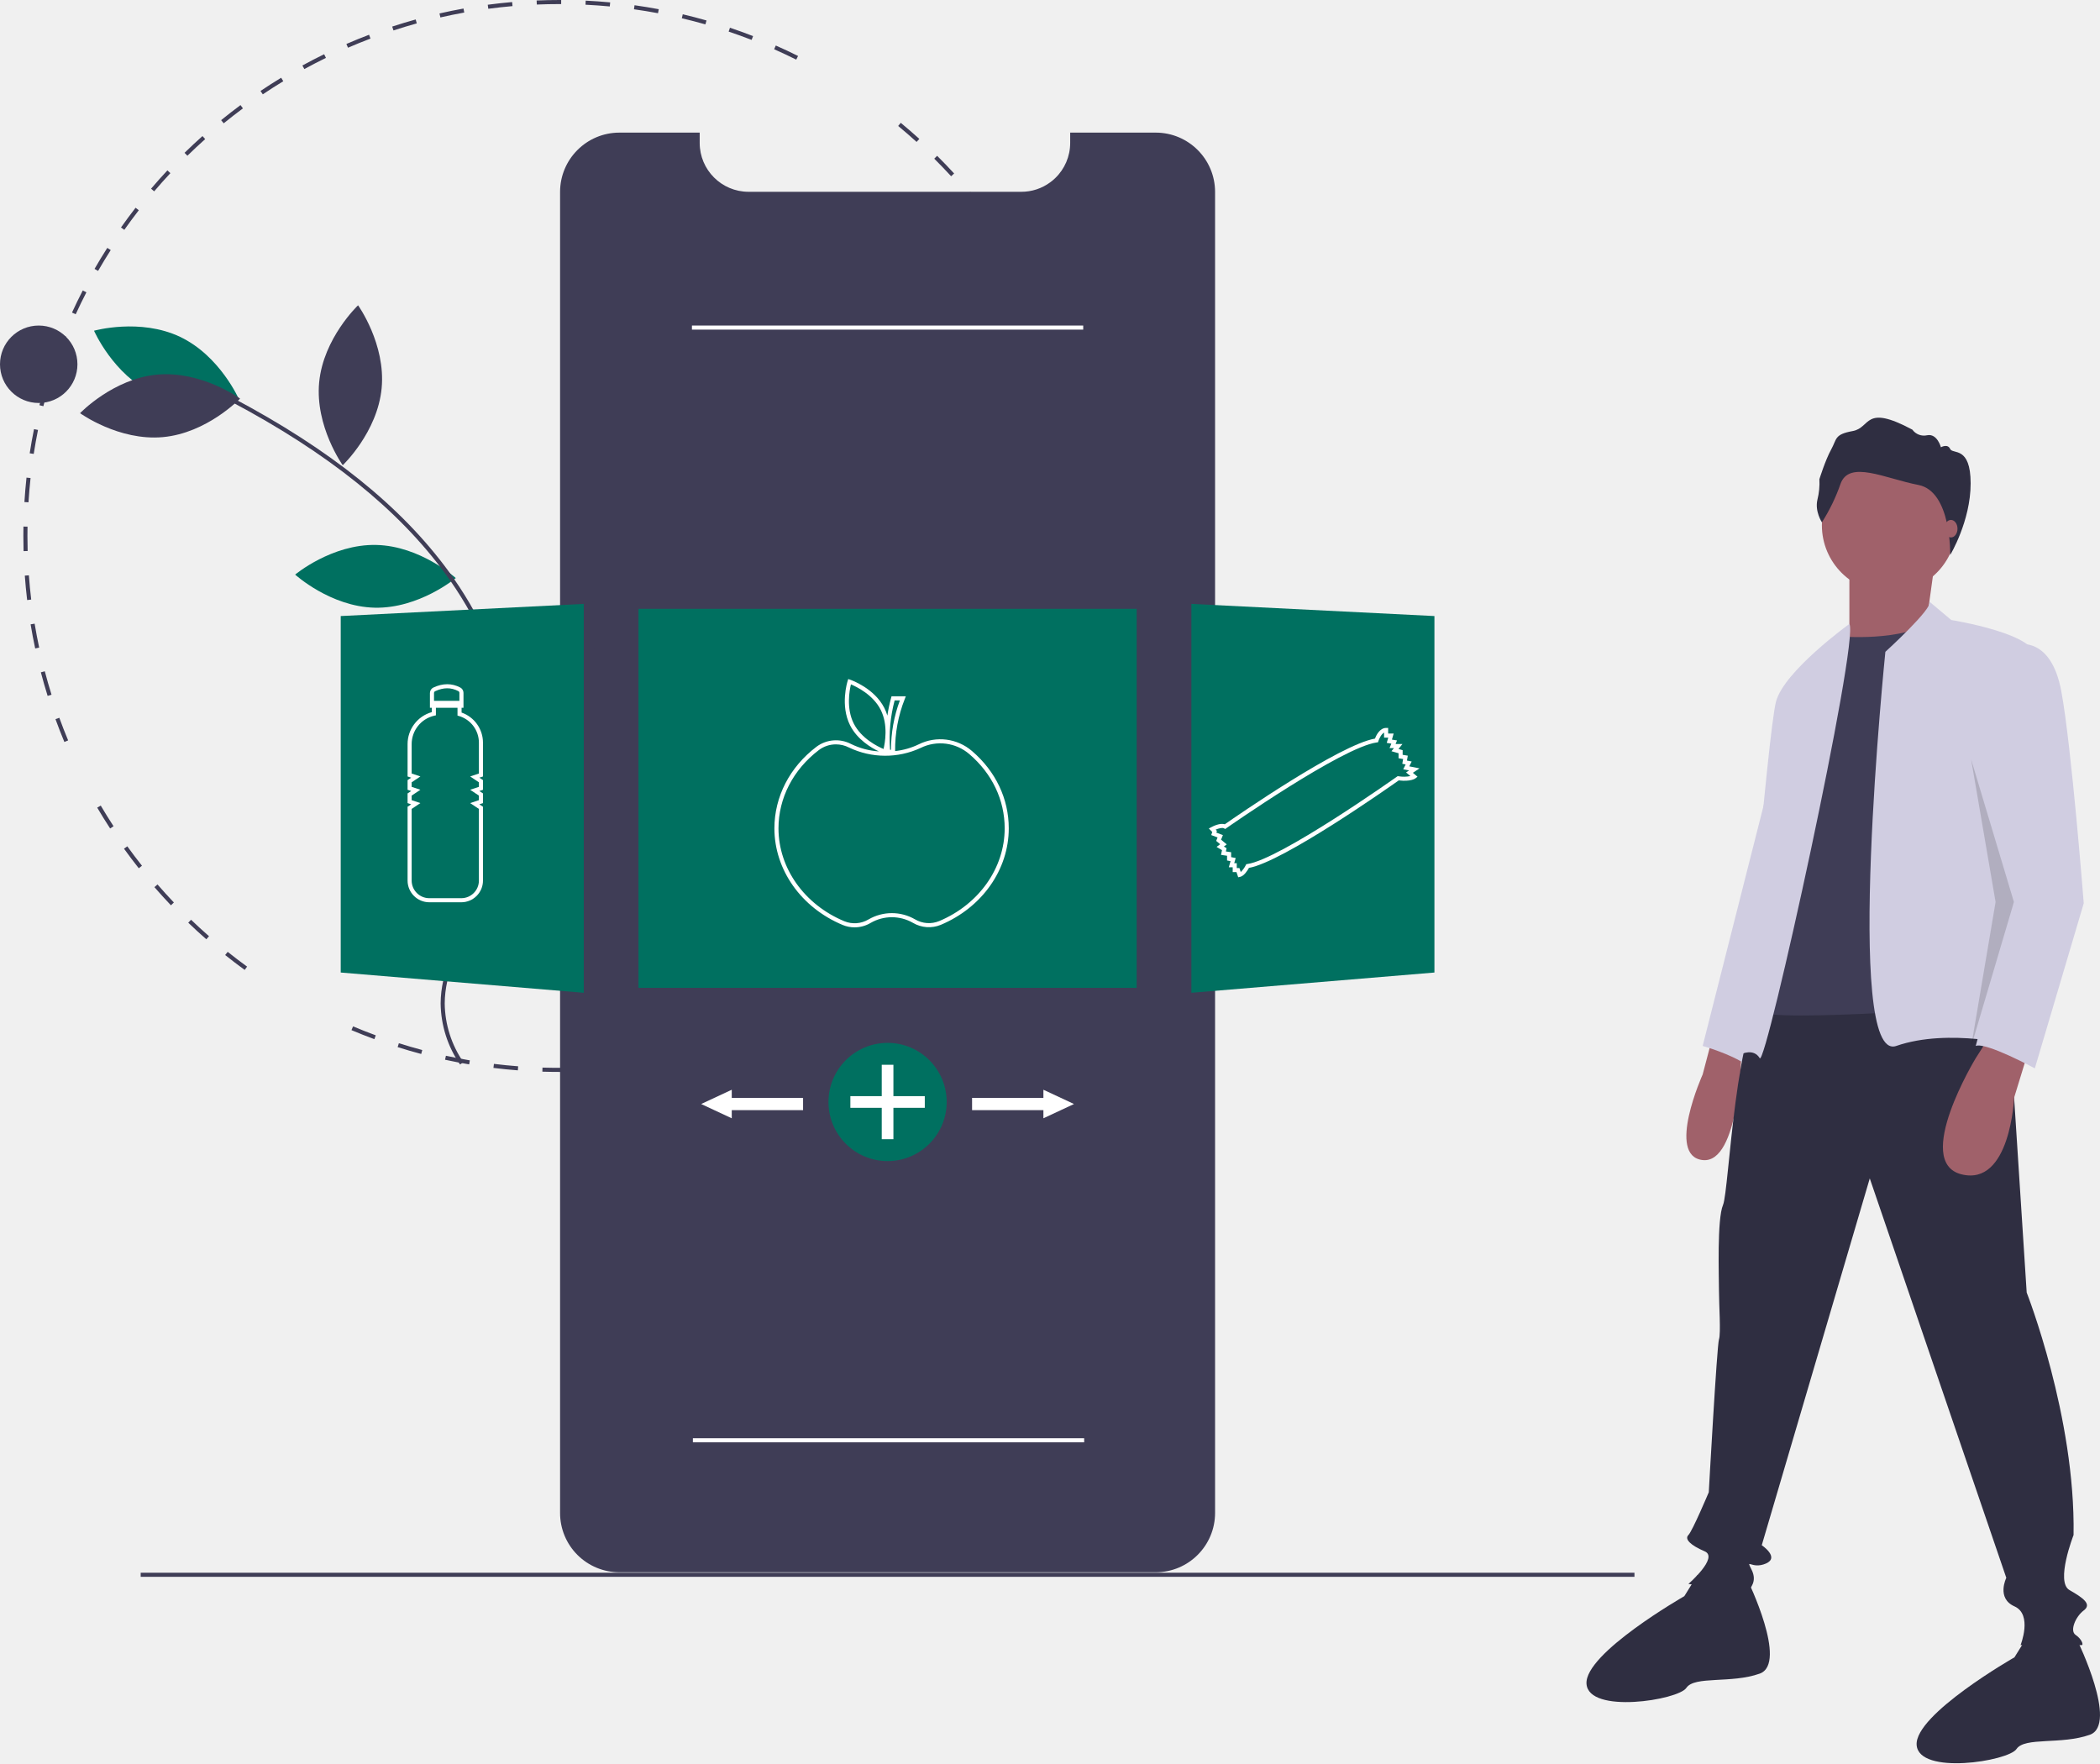
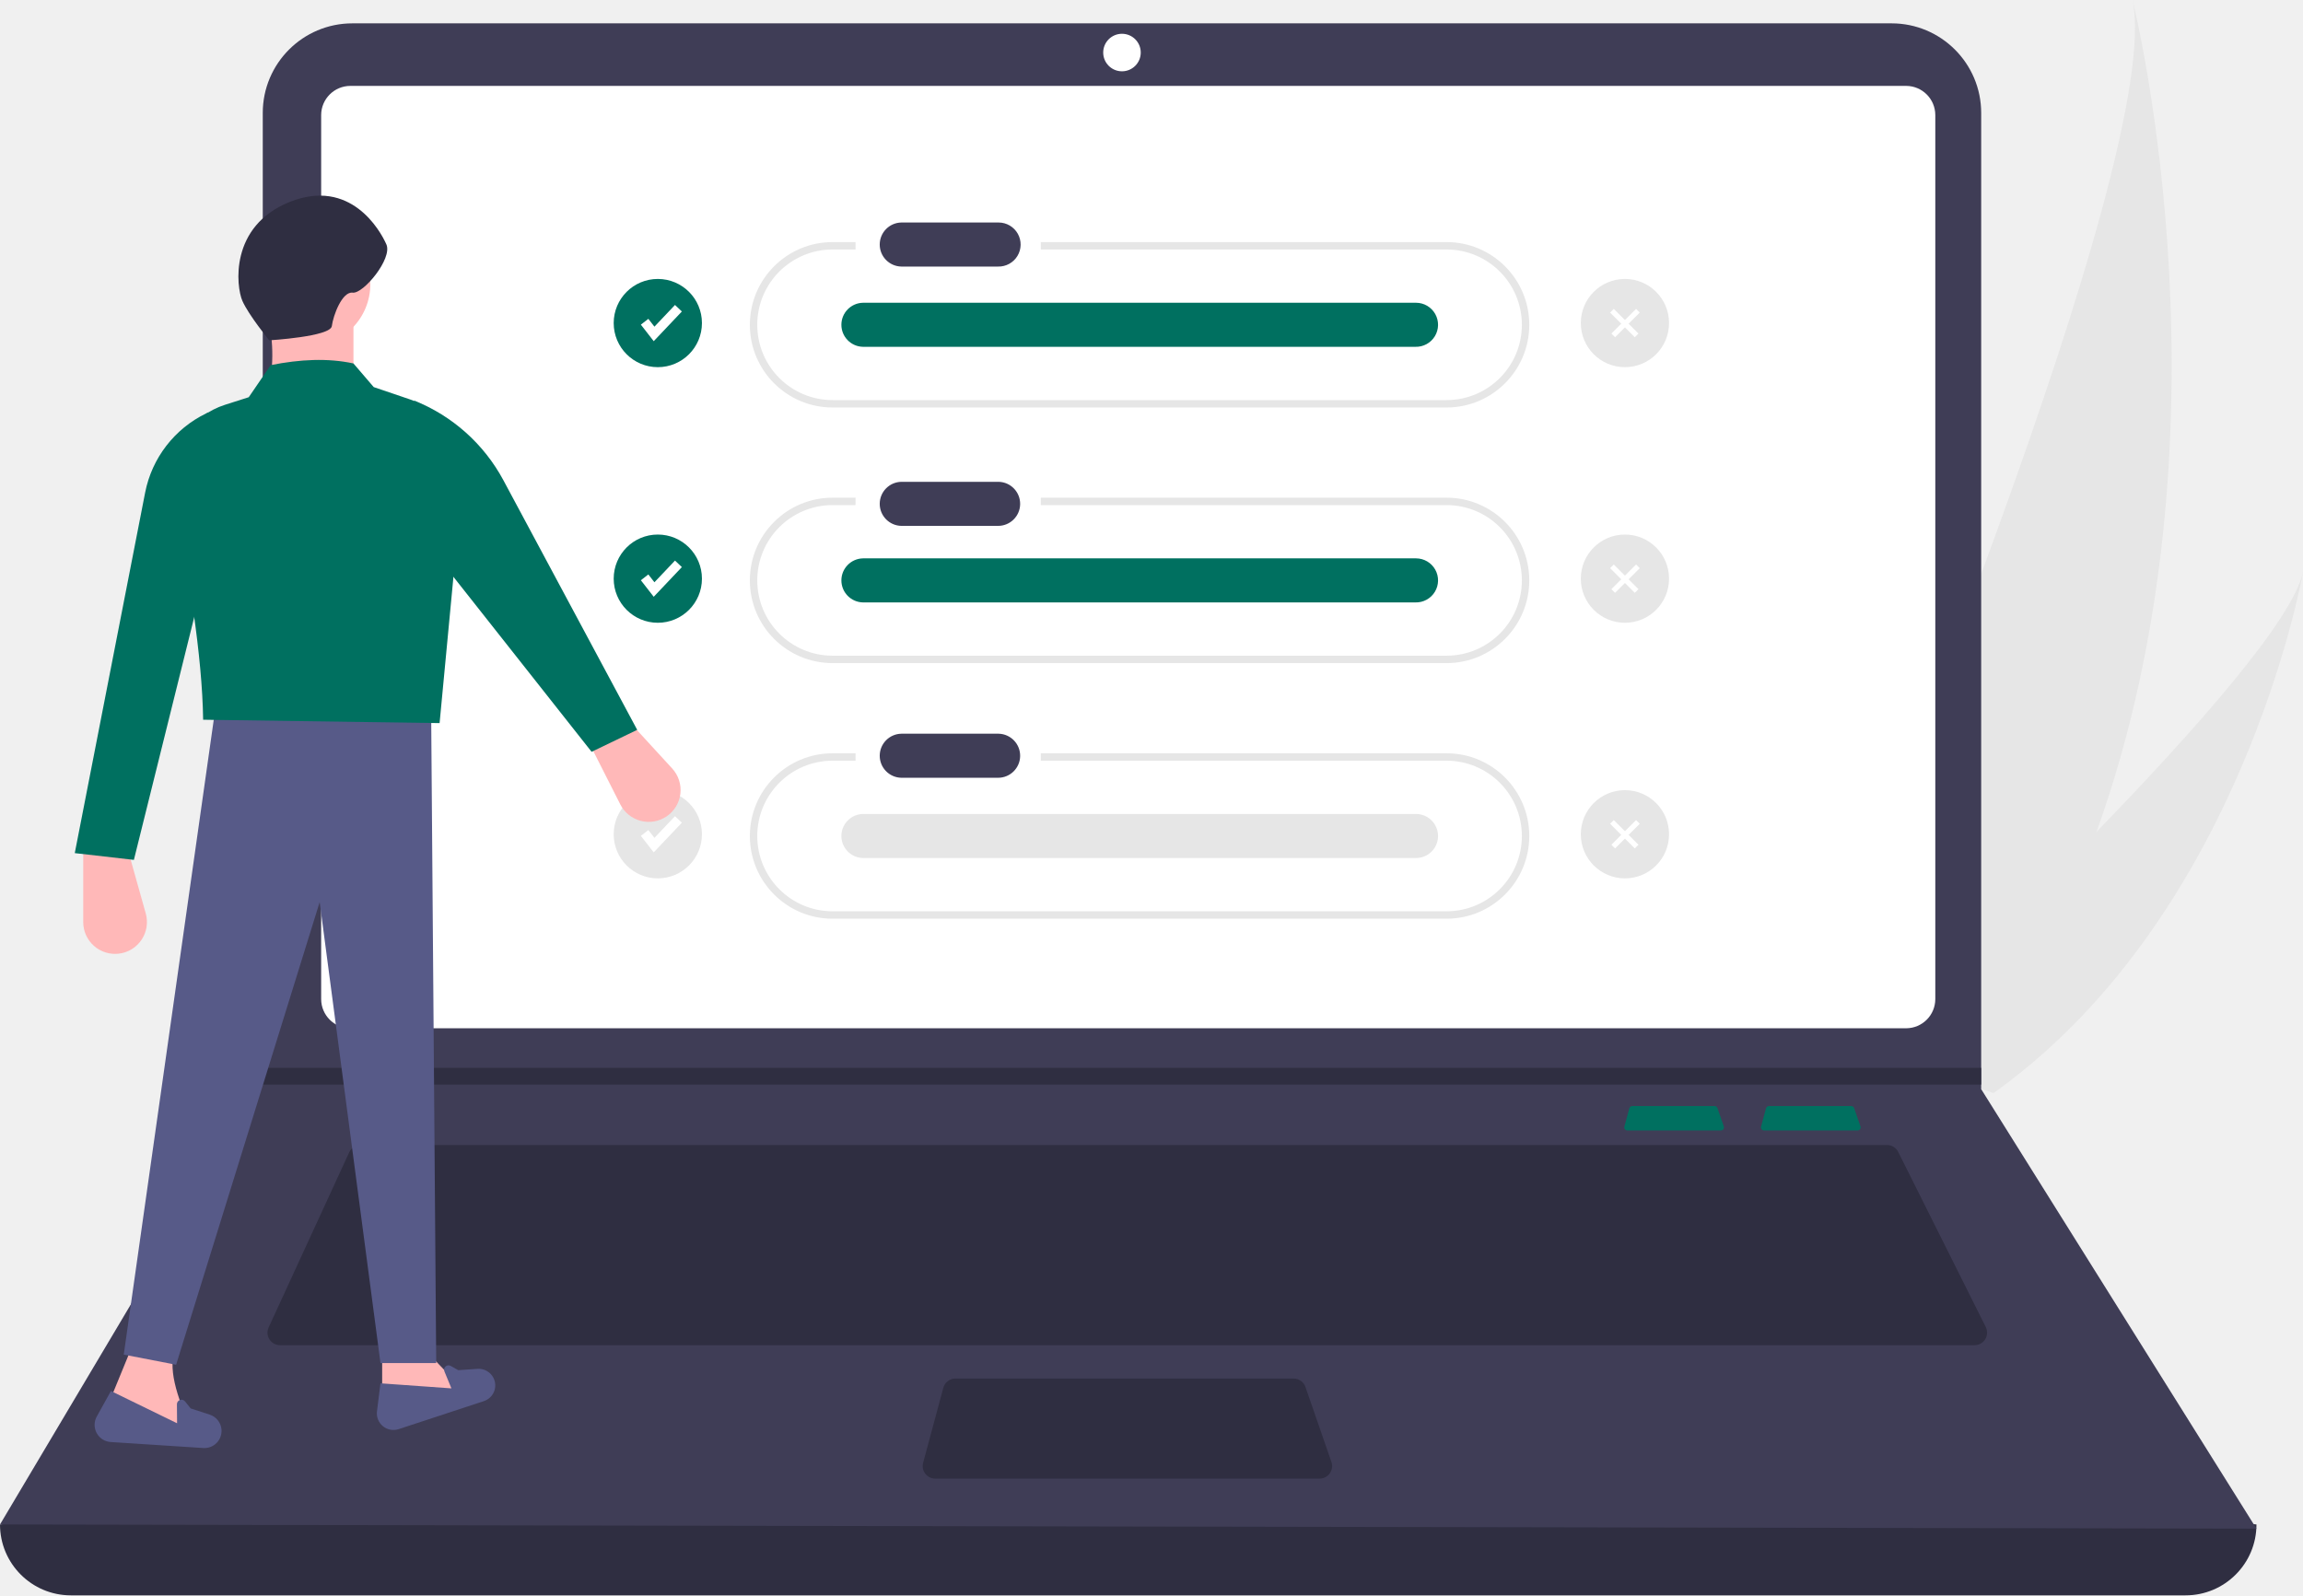
- <svg xmlns="http://www.w3.org/2000/svg" id="ae078c60-54bd-436d-9521-059685d2198b" data-name="Layer 1" width="1030.475" height="865.228" viewBox="0 0 1030.475 865.228">
-   <path d="M359.225,543.386c-2.774,0-5.577-.044-8.328-.13l.062-1.998c3.95.123,7.981.157,11.95.103l.027,2Q361.084,543.385,359.225,543.386Zm15.745-.464-.117-1.996c3.956-.233,7.963-.562,11.909-.975l.209,1.988C382.995,542.357,378.958,542.688,374.971,542.922Zm-36.096-.312c-3.989-.306-8.021-.706-11.982-1.192l.244-1.984c3.932.481,7.932.88,11.891,1.183Zm60.039-2.199-.3-1.977c3.931-.597,7.892-1.289,11.77-2.06l.39,1.961C406.865,539.112,402.875,539.811,398.914,540.411Zm-83.935-.731c-3.941-.668-7.919-1.436-11.823-2.283l.424-1.955c3.875.842,7.822,1.604,11.733,2.266Zm107.548-3.962-.48-1.941c3.858-.954,7.738-2.009,11.532-3.134l.568,1.918C430.324,533.694,426.415,534.757,422.527,535.718ZM291.451,534.571c-3.866-1.028-7.756-2.159-11.562-3.363l.603-1.906c3.778,1.194,7.638,2.316,11.474,3.336Zm154.158-5.701-.656-1.889c3.744-1.302,7.51-2.709,11.194-4.184l.742,1.857C453.178,526.141,449.383,527.559,445.609,528.87Zm-177.146-1.566c-3.754-1.38-7.532-2.869-11.228-4.426l.776-1.844c3.667,1.545,7.416,3.022,11.142,4.393Zm199.475-7.368-.828-1.82c3.596-1.634,7.21-3.378,10.742-5.184l.91,1.781C475.203,516.532,471.561,518.289,467.938,519.936Zm21.398-10.938-.99-1.736c3.448-1.968,6.891-4.036,10.229-6.148l1.068,1.689C496.28,504.931,492.812,507.016,489.337,508.997ZM509.66,496.14l-1.145-1.639c3.247-2.269,6.487-4.645,9.631-7.061l1.219,1.586C516.198,491.461,512.932,493.855,509.66,496.14Zm-304.826-2.816c-3.228-2.345-6.453-4.801-9.585-7.302l1.248-1.562c3.108,2.481,6.309,4.919,9.512,7.245Zm323.903-11.846-1.289-1.529c3.026-2.554,6.038-5.215,8.953-7.91l1.357,1.469C534.822,476.223,531.787,478.904,528.737,481.478Zm-342.728-3.186c-3.006-2.633-5.993-5.371-8.877-8.14l1.385-1.443c2.862,2.748,5.826,5.466,8.81,8.079ZM546.41,465.131l-1.424-1.404c2.79-2.827,5.55-5.753,8.201-8.695l1.486,1.338C552.002,459.335,549.222,462.282,546.41,465.131Zm-377.773-3.512c-2.758-2.9-5.482-5.898-8.097-8.91l1.511-1.311c2.594,2.989,5.297,5.964,8.035,8.842Zm393.893-14.38-1.545-1.27c2.521-3.067,5.002-6.232,7.378-9.409l1.602,1.197C567.571,440.959,565.07,444.15,562.53,447.239Zm-409.671-3.797c-2.477-3.13-4.916-6.361-7.25-9.604l1.623-1.168c2.316,3.218,4.736,6.425,7.195,9.532Zm424.1-15.497-1.654-1.123c2.23-3.284,4.415-6.664,6.492-10.048l1.705,1.047C581.407,421.231,579.206,424.637,576.959,427.945ZM138.808,423.916c-2.179-3.341-4.312-6.778-6.34-10.22l1.723-1.016c2.013,3.415,4.129,6.827,6.292,10.142Zm450.766-16.511-1.75-.967c1.92-3.475,3.785-7.043,5.546-10.606l1.793.887C593.39,400.309,591.509,403.904,589.574,407.405Zm10.681-21.621-1.832-.803c1.594-3.64,3.124-7.367,4.549-11.078l1.867.717C603.403,378.36,601.86,382.116,600.255,385.784ZM116.352,381.469c-1.533-3.68-3.001-7.444-4.364-11.19l1.88-.684c1.352,3.718,2.809,7.453,4.33,11.104ZM608.903,363.253l-1.898-.629c1.248-3.761,2.426-7.604,3.5-11.426l1.926.541C611.348,355.59,610.16,359.464,608.903,363.253Zm-500.767-4.383c-1.19-3.812-2.308-7.705-3.323-11.574l1.935-.508c1.007,3.84,2.117,7.704,3.298,11.486Zm507.286-18.795-1.948-.453c.896-3.854,1.714-7.791,2.434-11.698l1.967.361C617.149,332.224,616.324,336.19,615.422,340.075Zm-513.394-4.494c-.834-3.906-1.589-7.886-2.243-11.83l1.973-.328c.65,3.915,1.399,7.864,2.227,11.74Zm517.752-19.184-1.982-.271c.538-3.917.992-7.911,1.351-11.872l1.992.18C620.779,308.426,620.321,312.45,619.78,316.398Zm-521.694-4.566c-.472-3.959-.859-7.991-1.151-11.984l1.995-.146c.29,3.964.674,7.965,1.143,11.895ZM621.955,292.422l-1.998-.09c.178-3.963.269-7.982.269-11.946h2C622.225,284.38,622.135,288.43,621.955,292.422ZM96.329,287.82c-.068-2.452-.103-4.954-.104-7.435q0-2.309.04-4.608l2,.035q-.04,2.282-.04,4.573c0,2.462.035,4.945.103,7.38Zm2.411-23.948-1.996-.125c.25-3.996.594-8.032,1.023-11.997l1.988.215C99.329,255.901,98.988,259.906,98.74,263.873Zm520.194-12.202c-.399-3.943-.949-5.865-1.529-9.791l1.979-.292c.584,3.956,1.085,6.975,1.488,10.948ZM101.312,240.12l-1.977-.306c.613-3.957,1.325-7.944,2.116-11.854l1.96.396C102.627,232.236,101.92,236.194,101.312,240.12Zm514.074-10.016c-.763-3.901-1.623-7.829-2.559-11.672l1.943-.473c.942,3.873,1.81,7.831,2.578,11.761ZM106.05,216.703l-1.94-.486c.971-3.874,2.047-7.779,3.197-11.609l1.915.575C108.081,208.983,107.014,212.859,106.05,216.703Zm503.685-9.813c-1.115-3.808-2.334-7.639-3.622-11.387l1.891-.65c1.299,3.777,2.527,7.638,3.651,11.475Zm-496.8-13.1-1.887-.663c1.329-3.781,2.764-7.58,4.265-11.291l1.854.75C115.678,186.268,114.253,190.038,112.934,193.789Zm489.033-9.495c-1.459-3.681-3.021-7.375-4.645-10.979l1.824-.821c1.636,3.633,3.21,7.355,4.68,11.063ZM121.911,171.592l-1.817-.835c1.67-3.638,3.448-7.286,5.284-10.842l1.777.917C125.333,164.361,123.569,167.982,121.911,171.592Zm470.269-9.036c-1.79-3.531-3.687-7.069-5.637-10.515l1.74-.985c1.966,3.473,3.876,7.038,5.68,10.596Zm-459.291-12.229-1.733-.998c1.995-3.464,4.099-6.932,6.254-10.306l1.686,1.076C136.956,143.447,134.868,146.889,132.888,150.327Zm447.541-8.535c-2.113-3.364-4.326-6.716-6.577-9.962l1.643-1.14c2.269,3.271,4.499,6.648,6.628,10.038ZM145.761,130.168l-1.635-1.152c2.306-3.27,4.716-6.529,7.167-9.688l1.58,1.226C150.442,123.689,148.049,126.923,145.761,130.168Zm421.064-7.992c-2.41-3.157-4.92-6.295-7.462-9.327l1.533-1.285c2.561,3.056,5.09,6.217,7.519,9.398ZM160.414,111.277l-1.522-1.297c2.587-3.039,5.284-6.064,8.015-8.991l1.462,1.364C165.659,105.258,162.983,108.261,160.414,111.277Zm391.07-7.408c-2.687-2.924-5.474-5.823-8.282-8.614l1.41-1.419c2.83,2.813,5.638,5.733,8.345,8.679ZM176.719,93.805l-1.398-1.43c2.86-2.798,5.819-5.564,8.795-8.221l1.332,1.492C182.494,88.283,179.557,91.028,176.719,93.805ZM534.537,87.025c-2.944-2.67-5.984-5.304-9.035-7.828l1.275-1.541c3.073,2.543,6.137,5.197,9.104,7.888ZM194.537,77.893l-1.263-1.551c3.093-2.519,6.29-5.003,9.502-7.384l1.191,1.606C200.78,72.928,197.607,75.393,194.537,77.893Zm19.182-14.217-1.116-1.659c3.311-2.228,6.719-4.409,10.13-6.484l1.039,1.709C220.388,59.301,217.005,61.466,213.72,63.676Zm20.388-12.401-.96-1.755c3.502-1.917,7.094-3.776,10.674-5.527l.879,1.797C241.147,47.527,237.583,49.372,234.107,51.275ZM475.477,46.641c-3.559-1.773-7.204-3.486-10.835-5.091l.809-1.829c3.659,1.617,7.333,3.343,10.919,5.13ZM255.529,40.797l-.795-1.835c3.66-1.586,7.404-3.108,11.128-4.522l.71,1.87C262.877,37.713,259.161,39.222,255.529,40.797ZM453.581,36.962c-3.703-1.436-7.493-2.806-11.266-4.072l.637-1.896c3.801,1.276,7.62,2.656,11.352,4.104ZM277.838,32.325l-.623-1.9c3.801-1.246,7.679-2.419,11.525-3.486l.535,1.927C285.457,29.924,281.609,31.088,277.838,32.325Zm153.063-2.974c-3.814-1.087-7.705-2.1-11.563-3.01l.459-1.946c3.889.916,7.809,1.937,11.653,3.032Zm-130.042-3.416-.445-1.95c3.896-.89,7.866-1.701,11.797-2.41l.355,1.968C308.665,24.248,304.726,25.053,300.86,25.936Zm106.788-2.067c-3.895-.731-7.861-1.381-11.791-1.933l.277-1.98c3.96.556,7.958,1.211,11.883,1.948ZM324.372,21.693l-.265-1.982c3.959-.528,7.985-.973,11.967-1.319l.174,1.992C332.297,20.728,328.302,21.169,324.372,21.693Zm59.616-1.147c-3.939-.371-7.949-.657-11.919-.849l.098-1.998c3.999.194,8.039.482,12.009.856Zm-35.814-.929-.084-1.998c3.676-.153,7.422-.231,11.136-.232l.905.001-.006,2-.899-.001C355.54,19.387,351.821,19.464,348.174,19.616Z" transform="translate(-84.76264 -17.38585)" fill="#3f3d56" />
-   <path d="M681.004,111.592V759.792a29.139,29.139,0,0,1-29.13,29.11h-263.15a29.079,29.079,0,0,1-29.13-29.11V111.592a29.127,29.127,0,0,1,29.13-29.13h39.38v5.05a23.987,23.987,0,0,0,23.98,23.99h133.84a23.789,23.789,0,0,0,14.22-4.68,22.285,22.285,0,0,0,2.36-1.98,23.917,23.917,0,0,0,7.4-17.33v-5.05h41.97A29.121,29.121,0,0,1,681.004,111.592Z" transform="translate(-84.76264 -17.38585)" fill="#3f3d56" />
-   <rect x="313.304" y="298.746" width="244.465" height="186" fill="#007060" />
-   <path d="M269.334,284.793c21.766.467,39.08,16.24,39.08,16.24s-17.975,15.016-39.741,14.549S229.593,299.342,229.593,299.342,247.568,284.326,269.334,284.793Z" transform="translate(-84.76264 -17.38585)" fill="#007060" />
-   <path d="M159.907,210.495c19.664,9.342,42.213,3.007,42.213,3.007s-9.334-21.482-28.998-30.824-42.213-3.007-42.213-3.007S140.242,201.152,159.907,210.495Z" transform="translate(-84.76264 -17.38585)" fill="#007060" />
-   <path d="M161.906,201.211c21.68-1.981,40.657,11.747,40.657,11.747s-16.174,16.941-37.855,18.922-40.657-11.747-40.657-11.747S140.225,203.192,161.906,201.211Z" transform="translate(-84.76264 -17.38585)" fill="#3f3d56" />
-   <path d="M241.379,204.964c-2.078,21.671,11.565,40.709,11.565,40.709s17.013-16.098,19.091-37.77S260.47,167.195,260.47,167.195,243.457,183.293,241.379,204.964Z" transform="translate(-84.76264 -17.38585)" fill="#3f3d56" />
-   <path d="M343.484,337.875c-11.372,18.565-7.459,41.658-7.459,41.658s22.349-7.007,33.721-25.572,7.459-41.658,7.459-41.658S354.855,319.31,343.484,337.875Z" transform="translate(-84.76264 -17.38585)" fill="#3f3d56" />
-   <path d="M310.493,539.723l1.657-1.12a51.919,51.919,0,0,1-9.163-28.792C303.034,494.753,310.43,480.826,317.583,467.357c1.328-2.5,2.651-4.992,3.924-7.482a163.334,163.334,0,0,0,12.704-31.893c11.095-41.23.171-89.874-29.219-130.122-23.315-31.929-58.072-59.849-106.254-85.355l-.936,1.768c47.908,25.361,82.441,53.089,105.574,84.768,29.037,39.764,39.842,87.772,28.903,128.423a161.394,161.394,0,0,1-12.553,31.502c-1.269,2.481-2.587,4.963-3.91,7.455-7.267,13.684-14.781,27.833-14.829,43.386A53.937,53.937,0,0,0,310.493,539.723Z" transform="translate(-84.76264 -17.38585)" fill="#3f3d56" />
-   <circle cx="19" cy="178.747" r="19" fill="#3f3d56" />
-   <polygon points="286.462 487.161 167.193 477.222 167.193 302.294 286.462 296.331 286.462 487.161" fill="#007060" />
-   <polygon points="584.61 487.161 703.879 477.222 703.879 302.294 584.61 296.331 584.61 487.161" fill="#007060" />
-   <path d="M561.757,385.945a23.831,23.831,0,0,0-26.15-3.324,35.293,35.293,0,0,1-11.607,3.321,67.181,67.181,0,0,1,4.719-25.516l.527-1.361h-7.01l-.201.736a77.589,77.589,0,0,0-1.843,8.725,22.622,22.622,0,0,0-1.467-3.703c-4.917-9.749-16.278-13.736-16.759-13.9l-.969-.332-.309.976c-.153.485-3.701,11.991,1.216,21.74,3.52,6.98,10.343,11.005,14.112,12.79a36.266,36.266,0,0,1-13.718-3.67,16,16,0,0,0-16.938,1.43c-13.088,9.946-20.595,24.525-20.595,40,0,20.328,13.165,38.944,33.539,47.427a15.088,15.088,0,0,0,5.798,1.151,15.379,15.379,0,0,0,7.851-2.153,20.766,20.766,0,0,1,20.809-.042,15.342,15.342,0,0,0,13.66.962c20.255-8.516,33.343-27.1,33.343-47.345C579.763,409.365,573.368,395.901,561.757,385.945Zm-37.991-24.881h2.574a68.957,68.957,0,0,0-4.356,24.241h-.459A72.747,72.747,0,0,1,523.766,361.065Zm-20.076,11.341c-3.733-7.401-2.096-16.222-1.372-19.199,2.823,1.185,10.881,5.102,14.621,12.516,3.732,7.4,2.096,16.22,1.372,19.198C515.486,383.733,507.421,379.805,503.69,372.406Zm41.955,96.951a13.322,13.322,0,0,1-11.871-.843,22.766,22.766,0,0,0-22.844.048,13.311,13.311,0,0,1-11.859.875c-19.626-8.171-32.307-26.062-32.307-45.581,0-14.844,7.219-28.843,19.805-38.407a13.856,13.856,0,0,1,8.386-2.8,14.016,14.016,0,0,1,6.425,1.555,41.285,41.285,0,0,0,35.117.208,21.83,21.83,0,0,1,23.958,3.052c11.162,9.57,17.31,22.494,17.31,36.392C577.763,443.294,565.156,461.153,545.645,469.357Z" transform="translate(-84.76264 -17.38585)" fill="#fff" />
-   <path d="M311.263,367.046v-2.348h.933v-7.314a2.958,2.958,0,0,0-1.581-2.637c-4.127-2.153-8.563-2.151-13.184.01a2.981,2.981,0,0,0-1.702,2.697v7.244h.933v2.125a16.298,16.298,0,0,0-11.9,15.758v15.826l1.777.593-1.777,1.185v4.756l1.777.593-1.777,1.185v4.756l1.777.592-1.777,1.185v36.223A10.669,10.669,0,0,0,295.42,460.132h15.71a10.645,10.645,0,0,0,10.633-10.633V413.252l-1.777-1.185,1.777-.592v-4.756l-1.777-1.185,1.777-.593v-4.756l-1.777-1.185,1.777-.593V381.764A15.646,15.646,0,0,0,311.263,367.046Zm-12.984-10.477c4.084-1.908,7.818-1.924,11.411-.048a.976.976,0,0,1,.506.864v3.914H297.73v-3.844A.975.975,0,0,1,298.279,356.569Zm21.484,40.397-4.289,1.43,4.289,2.859v2.244l-4.289,1.43,4.289,2.86v2.244l-4.289,1.429,4.289,2.86v35.177a8.643,8.643,0,0,1-8.633,8.633H295.42a8.667,8.667,0,0,1-8.657-8.657V414.322l4.289-2.86-4.289-1.429V407.789l4.289-2.86-4.289-1.43V401.255l4.289-2.859-4.289-1.43V382.582a14.312,14.312,0,0,1,11.125-14.008l.774-.179v-3.696h10.6v3.83l.721.209a13.63,13.63,0,0,1,9.779,13.026Z" transform="translate(-84.76264 -17.38585)" fill="#fff" />
-   <path d="M781.327,394.434l-5.035-1.006,1.186-2.371-2.31-.462.399-2.401-2.521-.421v-2.278l-2.046-.584,1.942-2.427H769.572l.704-1.758-2.492-.415.846-2.964h-2.696v-2.766h-1c-3.15,0-4.907,3.742-5.484,5.241-17.393,3.033-67.892,38.012-73.655,42.034-2.395-.777-5.946,1.044-6.688,1.448l-1.174.64,1.693,1.693-.505,1.514,3.107,1.165-.681,1.701,1.957,1.632-1.758,1.319,2.646,1.588-.465,2.32,2.955.423v2.322l1.716.344-.855,2.998h1.905v2.371h1.859l.843,2.525.865-.174c2.012-.402,3.734-3.186,4.408-4.42,16.75-2.989,68.464-39.373,73.498-42.936,5.876.704,8.035-.866,8.267-1.051l.956-.765-2.283-1.902Zm-10.334,3.863-.39-.052-.321.228c-.571.406-57.285,40.585-73.453,42.895l-.519.074-.234.469a12.005,12.005,0,0,1-2.474,3.382l-.653-1.959h-1.301v-2.371h-1.255l.725-2.533-2.235-.447v-2.418l-2.578-.368.326-1.631-1.306-.783,1.402-1.052-2.783-2.319.899-2.25-3.215-1.206.286-.857-.621-.622c1.502-.624,3.318-1.088,4.099-.622l.558.334.531-.373c.567-.398,56.896-39.796,73.846-42.107l.633-.086.188-.61c.291-.945,1.326-3.333,2.785-4.151v2.486h2.046l-.734,2.568,2.25.375-.878,2.193H768.78l-1.22,1.525,3.485.996V389.466l2.221.37-.39,2.34,1.642.328-1.186,2.371,2.867.574-1.477.984,2.123,1.77A15.977,15.977,0,0,1,770.993,398.297Z" transform="translate(-84.76264 -17.38585)" fill="#fff" />
-   <circle cx="435.536" cy="540.746" r="29" fill="#007060" />
-   <polygon points="453.795 537.882 438.4 537.882 438.4 522.487 432.672 522.487 432.672 537.882 417.277 537.882 417.277 543.61 432.672 543.61 432.672 559.005 438.4 559.005 438.4 543.61 453.795 543.61 453.795 537.882" fill="#fff" />
-   <polygon points="527.001 541.746 512.001 534.746 512.001 538.746 477.001 538.746 477.001 544.746 512.001 544.746 512.001 548.746 527.001 541.746" fill="#fff" />
-   <polygon points="344.072 541.746 359.072 534.746 359.072 538.746 394.072 538.746 394.072 544.746 359.072 544.746 359.072 548.746 344.072 541.746" fill="#fff" />
-   <rect x="69.036" y="771.746" width="733" height="2" fill="#3f3d56" />
-   <rect x="339.536" y="159.746" width="192" height="2" fill="#fff" />
-   <rect x="340.001" y="705.746" width="192" height="2" fill="#fff" />
-   <path d="M925.263,525.632l-5,19s-18,40,0,42,19-52,19-52Z" transform="translate(-84.76264 -17.38585)" fill="#a0616a" />
-   <path d="M956.263,388.632l-36,142s14,4,21,9Z" transform="translate(-84.76264 -17.38585)" fill="#d0cde1" />
-   <path d="M1069.263,496.632l10,155s24,61,23,119c0,0-9,23-2,27s11,7,7,10-7,10-4,12,4,5,3,5h-30s6-15-3-19-4-14-4-14l-67-196-53,180s9,6,2,9-10-3-7,3-1,9-1,10-30-3-30-3,15-13,8-16-10-6-8-8,10-21,10-21,4-72,5-75,0-17,0-24-1-35,2-42,6-93,22-103S1069.263,496.632,1069.263,496.632Z" transform="translate(-84.76264 -17.38585)" fill="#2f2e41" />
-   <path d="M942.263,792.632s20,41,6,46-32,1-36,7-48,13-49-2,48-43,48-43l6.383-10.278Z" transform="translate(-84.76264 -17.38585)" fill="#2f2e41" />
-   <path d="M1104.263,822.632s20,41,6,46-32,1-36,7-48,13-49-2,48-43,48-43l6.383-10.278Z" transform="translate(-84.76264 -17.38585)" fill="#2f2e41" />
-   <circle cx="927.001" cy="257.746" r="33" fill="#a0616a" />
-   <polygon points="949.501 275.246 945.501 304.246 915.501 327.246 907.501 316.246 907.501 278.246 949.501 275.246" fill="#a0616a" />
-   <path d="M987.263,329.632s31,3,47-8l32,189s-113,9-118,3v-59l20-96Z" transform="translate(-84.76264 -17.38585)" fill="#3f3d56" />
-   <path d="M1031.51,312.596l10.754,9.036s44,7,41,19l-12,142,4,48s-34-9-60,0S1009.92,337.229,1009.92,337.229,1033.756,315.56,1031.51,312.596Z" transform="translate(-84.76264 -17.38585)" fill="#d0cde1" />
-   <path d="M992.263,323.541s-32,23.091-36,38.091-17,173-17,173,6-3,9,2S997.263,331.451,992.263,323.541Z" transform="translate(-84.76264 -17.38585)" fill="#d0cde1" />
-   <path d="M1080.263,532.632l-7.168,23.391s-1.832,43.609-25.832,37.609,7-57,7-57l7-11Z" transform="translate(-84.76264 -17.38585)" fill="#a0616a" />
-   <path d="M978.779,273.694s-3.572-5.359-2.198-11.13a33.731,33.731,0,0,0,.962-10.03s2.885-9.343,5.771-14.565,1.511-7.42,10.58-9.069,5.359-13.465,29.267-.687a7.011,7.011,0,0,0,7.282,2.748c4.946-.962,6.733,5.908,6.733,5.908s3.298-1.924,4.534.824,10.054-1.649,10.054,16.9-10.034,35.119-10.034,35.119.736-31.202-15.615-34.362-33.938-12.366-38.198-.55A90.081,90.081,0,0,1,978.779,273.694Z" transform="translate(-84.76264 -17.38585)" fill="#2f2e41" />
-   <ellipse cx="957.325" cy="259.427" rx="3.225" ry="4.3" fill="#a0616a" />
-   <path d="M1075.263,333.632s16-4,21,23,11,104,11,104l-24,81s-24-13-29-11l18.886-70.321L1057.263,388.632S1071.263,333.632,1075.263,333.632Z" transform="translate(-84.76264 -17.38585)" fill="#d0cde1" />
-   <polygon points="967.237 372.614 988.237 442.614 967.237 513.614 979.237 442.614 967.237 372.614" opacity="0.15" />
+ <svg xmlns="http://www.w3.org/2000/svg" id="e947267e-2fd0-4612-8553-18e563890315" data-name="Layer 1" width="808.778" height="560.418" viewBox="0 0 808.778 560.418">
+   <path d="M931.874,462.004a348.201,348.201,0,0,1-45.13,86.56c-.438.618-.884,1.223-1.332,1.837L827.663,531.7c.261-.596.546-1.264.85-1.994C846.7,486.687,956.151,224.46,944.529,169.791,945.639,174.28,981.902,322.801,931.874,462.004Z" transform="translate(-195.6108 -169.7909)" fill="#e6e6e6" />
+   <path d="M897.885,552.173c-.705.532-1.431,1.057-2.164,1.568l-43.321-14.03c.518-.479,1.121-1.044,1.815-1.681,11.34-10.6,45.03-42.358,77.659-76.025,35.065-36.18,68.914-74.558,72.515-91.249C1003.712,374.564,982.346,490.421,897.885,552.173Z" transform="translate(-195.6108 -169.7909)" fill="#e6e6e6" />
+   <path d="M963.145,730.209H220.512a24.901,24.901,0,0,1-24.901-24.901v0q403.807-46.93,792.435,0v0A24.901,24.901,0,0,1,963.145,730.209Z" transform="translate(-195.6108 -169.7909)" fill="#2f2e41" />
+   <path d="M988.046,706.773l-792.435-1.465L287.451,550.776l.439-.732V209.472a31.475,31.475,0,0,1,31.478-31.478H859.894A31.475,31.475,0,0,1,891.372,209.472v342.915Z" transform="translate(-195.6108 -169.7909)" fill="#3f3d56" />
+   <path d="M318.651,199.966a10.265,10.265,0,0,0-10.253,10.253V520.748a10.265,10.265,0,0,0,10.253,10.253H865.006a10.266,10.266,0,0,0,10.253-10.253V210.219a10.265,10.265,0,0,0-10.253-10.253Z" transform="translate(-195.6108 -169.7909)" fill="#fff" />
+   <path d="M322.241,572.015a4.406,4.406,0,0,0-3.992,2.558l-28.299,61.52a4.394,4.394,0,0,0,3.992,6.231H889.053a4.394,4.394,0,0,0,3.929-6.36l-30.76-61.52a4.372,4.372,0,0,0-3.929-2.429Z" transform="translate(-195.6108 -169.7909)" fill="#2f2e41" />
+   <circle cx="394.021" cy="18.457" r="6.591" fill="#fff" />
+   <path d="M531.137,654.042a4.401,4.401,0,0,0-4.243,3.251l-7.099,26.366a4.394,4.394,0,0,0,4.243,5.537H659.036A4.393,4.393,0,0,0,663.187,683.364l-9.126-26.366a4.397,4.397,0,0,0-4.153-2.957Z" transform="translate(-195.6108 -169.7909)" fill="#2f2e41" />
+   <polygon points="695.761 375.126 695.761 380.985 91.84 380.985 92.295 380.253 92.295 375.126 695.761 375.126" fill="#2f2e41" />
+   <path d="M703.615,254.83H561.125v2.603H703.615a26.451,26.451,0,0,1,0,52.902H488.003a26.451,26.451,0,0,1,0-52.902h8.057v-2.603h-8.057a29.053,29.053,0,0,0,0,58.107H703.615a29.053,29.053,0,1,0,0-58.107Z" transform="translate(-195.6108 -169.7909)" fill="#e6e6e6" />
+   <path d="M703.615,344.619H561.125v2.603H703.615a26.451,26.451,0,0,1,0,52.902H488.003a26.451,26.451,0,0,1,0-52.902h8.057v-2.603h-8.057a29.053,29.053,0,0,0,0,58.107H703.615a29.053,29.053,0,1,0,0-58.107Z" transform="translate(-195.6108 -169.7909)" fill="#e6e6e6" />
+   <path d="M703.615,434.407H561.125V437.01H703.615a26.451,26.451,0,1,1,0,52.902H488.003a26.451,26.451,0,0,1,0-52.902h8.057v-2.603h-8.057a29.053,29.053,0,0,0,0,58.107H703.615a29.053,29.053,0,1,0,0-58.107Z" transform="translate(-195.6108 -169.7909)" fill="#e6e6e6" />
+   <path id="ab287899-84e3-434f-b92d-b2aaa12c9990" data-name="Path 40" d="M512.144,247.954a7.739,7.739,0,0,0,0,15.475h33.945a7.739,7.739,0,1,0,.254-15.475q-.127-.002-.254,0Z" transform="translate(-195.6108 -169.7909)" fill="#3f3d56" />
+   <path id="af2a4b37-a3ed-4662-953e-6f9b285406f1" data-name="Path 40" d="M512.144,339.044a7.739,7.739,0,0,0,0,15.475h33.945a7.739,7.739,0,0,0,.254-15.475q-.127-.002-.254,0Z" transform="translate(-195.6108 -169.7909)" fill="#3f3d56" />
+   <path id="ff7e389f-e1f1-4104-a8c8-8a888f7bdbd5" data-name="Path 40" d="M512.144,427.532a7.739,7.739,0,0,0,0,15.475h33.945a7.739,7.739,0,0,0,.254-15.475q-.127-.002-.254,0Z" transform="translate(-195.6108 -169.7909)" fill="#3f3d56" />
+   <path id="ab3f55ca-45f9-4d6f-a8ad-e44fa73330dd" data-name="Path 40" d="M498.68,276.146a7.739,7.739,0,0,0,0,15.475H692.684a7.739,7.739,0,1,0,.254-15.475q-.127-.002-.254,0Z" transform="translate(-195.6108 -169.7909)" fill="#007060" />
+   <path id="b755e68c-1f13-420d-a9db-7573ff270e8f" data-name="Path 40" d="M498.68,365.935a7.739,7.739,0,0,0,0,15.475H692.684a7.739,7.739,0,1,0,.254-15.475q-.127-.002-.254,0Z" transform="translate(-195.6108 -169.7909)" fill="#007060" />
+   <path id="f0f56a0b-ed67-4282-9bfe-4d2fc6a8304e" data-name="Path 40" d="M498.68,455.723a7.739,7.739,0,0,0,0,15.475H692.684a7.739,7.739,0,1,0,.254-15.475q-.127-.002-.254,0Z" transform="translate(-195.6108 -169.7909)" fill="#e6e6e6" />
+   <circle cx="231.015" cy="113.483" r="15.495" fill="#007060" />
+   <polygon points="229.577 119.849 225.063 114.045 227.688 112.003 229.826 114.751 237.046 107.129 239.461 109.417 229.577 119.849" fill="#fff" />
+   <circle cx="231.015" cy="203.272" r="15.495" fill="#007060" />
+   <polygon points="229.577 209.638 225.063 203.834 227.688 201.792 229.826 204.54 237.046 196.918 239.461 199.206 229.577 209.638" fill="#fff" />
+   <circle cx="231.015" cy="293.06" r="15.495" fill="#e6e6e6" />
+   <circle cx="570.65" cy="113.483" r="15.495" fill="#e6e6e6" />
+   <circle cx="570.65" cy="203.272" r="15.495" fill="#e6e6e6" />
+   <circle cx="570.65" cy="293.06" r="15.495" fill="#e6e6e6" />
+   <polygon points="229.577 299.427 225.063 293.623 227.688 291.581 229.826 294.329 237.046 286.707 239.461 288.994 229.577 299.427" fill="#fff" />
+   <rect x="765.121" y="277.147" width="1.824" height="12.254" transform="translate(-171.5497 454.8453) rotate(-45)" fill="#fff" />
+   <rect x="760.362" y="282.362" width="12.254" height="1.824" transform="translate(-171.4161 455.1678) rotate(-45)" fill="#fff" />
+   <rect x="765.121" y="366.936" width="1.824" height="12.254" transform="translate(-235.0399 481.1438) rotate(-45)" fill="#fff" />
+   <rect x="760.362" y="372.151" width="12.254" height="1.824" transform="translate(-234.9064 481.4663) rotate(-45)" fill="#fff" />
+   <rect x="765.121" y="456.725" width="1.824" height="12.254" transform="translate(-298.5302 507.4424) rotate(-45)" fill="#fff" />
+   <rect x="760.362" y="461.939" width="12.254" height="1.824" transform="translate(-298.3966 507.7648) rotate(-45)" fill="#fff" />
+   <path d="M429.606,456.644l0,0a11.189,11.189,0,0,0,2.072-16.896l-14.875-16.215-14.288,7.234,10.936,21.599A11.189,11.189,0,0,0,429.606,456.644Z" transform="translate(-195.6108 -169.7909)" fill="#ffb8b8" />
+   <path d="M237.317,504.799h0a11.189,11.189,0,0,0,9.48-14.138l-5.947-21.186H224.836v24.209A11.189,11.189,0,0,0,237.317,504.799Z" transform="translate(-195.6108 -169.7909)" fill="#ffb8b8" />
+   <polygon points="134.211 494.829 164.462 490.084 152.006 477.034 134.211 477.034 134.211 494.829" fill="#ffb8b8" />
+   <path d="M232.547,665.806l31.437,8.304c-5.79-12.011-9.356-22.639-7.118-29.657l-14.829-1.779Z" transform="translate(-195.6108 -169.7909)" fill="#ffb8b8" />
+   <polygon points="43.46 475.848 61.848 479.407 112.265 316.886 133.618 478.814 153.192 478.814 151.412 249.861 75.49 249.861 43.46 475.848" fill="#575a88" />
+   <path d="M335.613,671.822l29.922-9.843a5.819,5.819,0,0,0,3.387-8.131h0a5.819,5.819,0,0,0-5.597-3.204l-6.788.459-2.66-1.497a1.547,1.547,0,0,0-2.19,1.938l2.453,5.957-24.912-1.779-1.229,9.833A5.835,5.835,0,0,0,335.613,671.822Z" transform="translate(-195.6108 -169.7909)" fill="#575a88" />
+   <path d="M234.479,676.347l32.527,2.109a6.022,6.022,0,0,0,6.392-6.497h0a6.022,6.022,0,0,0-4.136-5.237l-6.693-2.182-1.975-2.465a1.601,1.601,0,0,0-2.85,1.014l.054,6.667-23.228-11.331-4.978,8.965A6.038,6.038,0,0,0,234.479,676.347Z" transform="translate(-195.6108 -169.7909)" fill="#575a88" />
+   <circle cx="108.113" cy="99.796" r="21.946" fill="#ffb8b8" />
+   <path d="M289.488,309.92h30.25v-29.064H289.488C291.988,289.832,291.665,299.612,289.488,309.92Z" transform="translate(-195.6108 -169.7909)" fill="#ffb8b8" />
+   <path d="M266.949,422.617l83.04,1.186,8.304-87.73a27.397,27.397,0,0,0-18.587-25.942l-12.85-4.364-7.118-8.304c-8.986-1.942-18.764-1.471-29.064.593l-7.711,11.27-8.303,2.65A27.312,27.312,0,0,0,255.663,338.763C261.842,370.677,266.646,400.338,266.949,422.617Z" transform="translate(-195.6108 -169.7909)" fill="#007060" />
+   <path d="M221.87,469.476l20.76,2.373,23.726-95.496,2.373-61.687-.7.339A39.291,39.291,0,0,0,246.578,342.848Z" transform="translate(-195.6108 -169.7909)" fill="#007060" />
+   <path d="M403.372,433.887l16.015-7.711-46.973-87.651a61.413,61.413,0,0,0-31.321-28.012h0l8.897,55.755Z" transform="translate(-195.6108 -169.7909)" fill="#007060" />
+   <path d="M290.16,289.339s21.52-1.276,21.986-4.999,3.608-12.214,7.33-11.748,14.038-11.943,11.829-16.945-12.637-23.419-33.926-14.931-18.849,29.776-16.64,34.779S290.16,289.339,290.16,289.339Z" transform="translate(-195.6108 -169.7909)" fill="#2f2e41" />
+   <path d="M816.83,558.338a1.072,1.072,0,0,0-1.033.792l-1.729,6.42a1.07,1.07,0,0,0,1.033,1.348H847.975a1.07,1.07,0,0,0,1.011-1.42l-2.222-6.42a1.071,1.071,0,0,0-1.011-.72Z" transform="translate(-195.6108 -169.7909)" fill="#007060" />
+   <path d="M768.83,558.338a1.072,1.072,0,0,0-1.033.792l-1.729,6.42a1.07,1.07,0,0,0,1.033,1.348H799.975a1.07,1.07,0,0,0,1.011-1.42l-2.222-6.42a1.071,1.071,0,0,0-1.011-.72Z" transform="translate(-195.6108 -169.7909)" fill="#007060" />
</svg>
